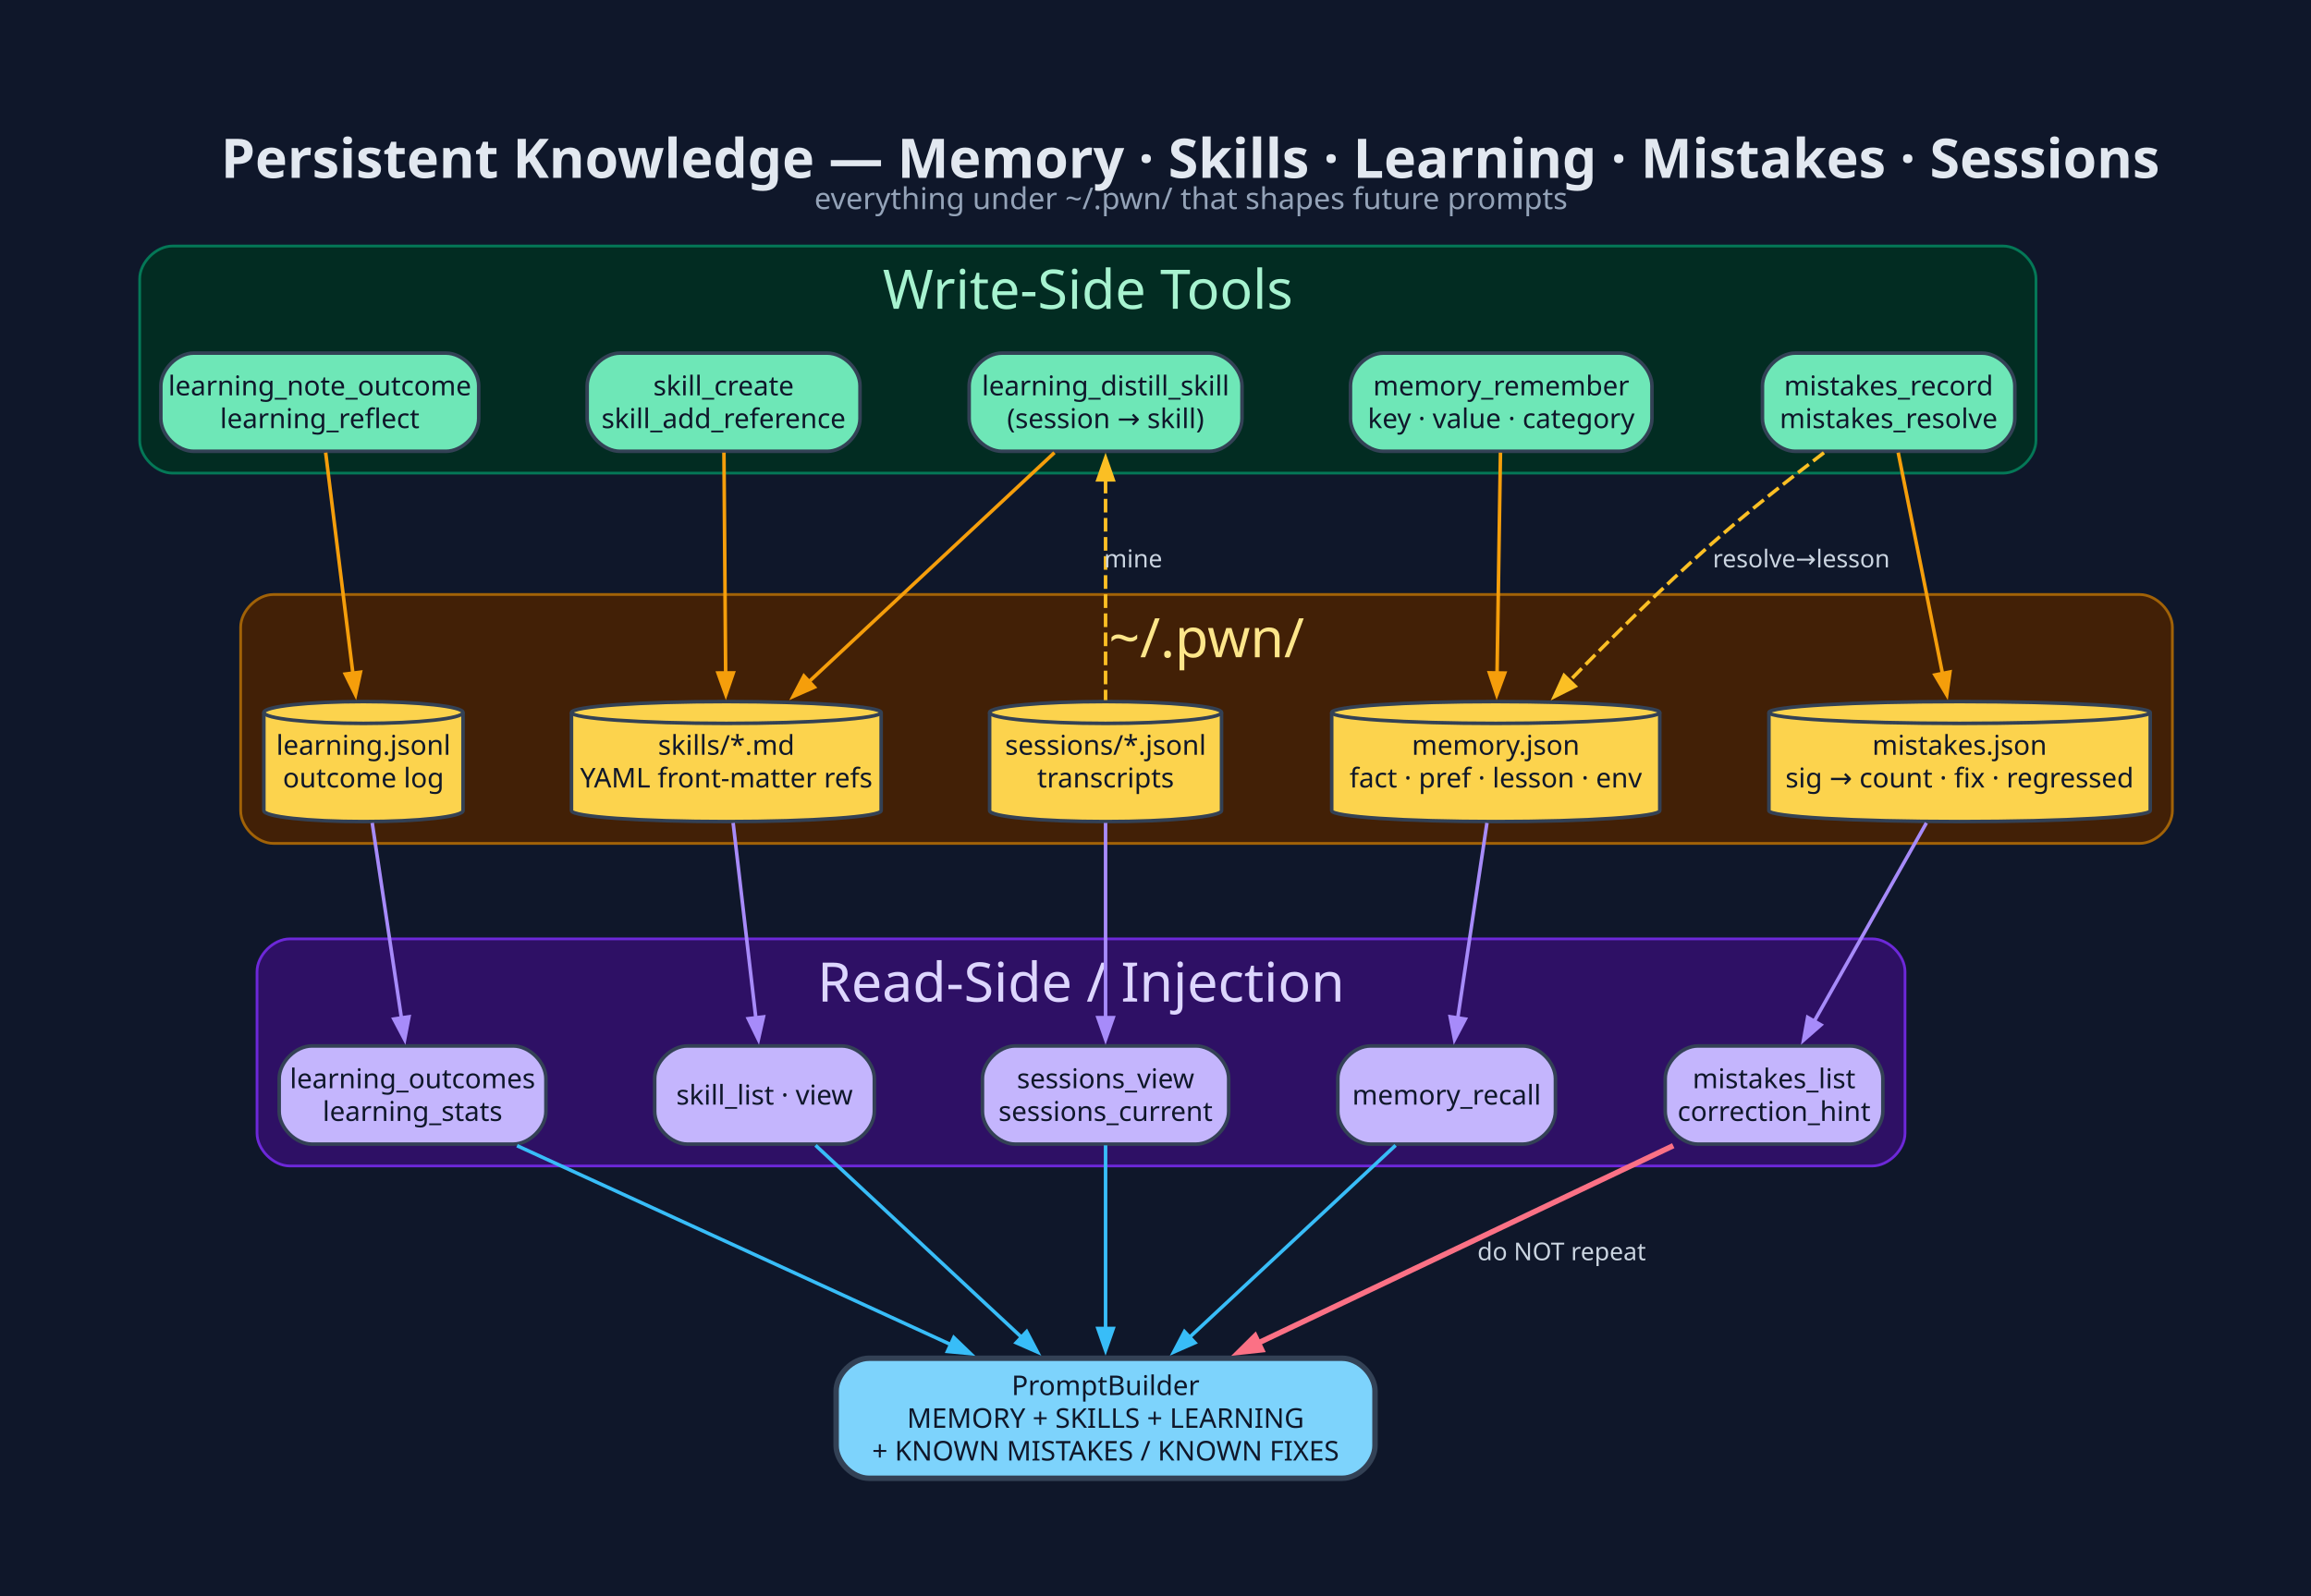
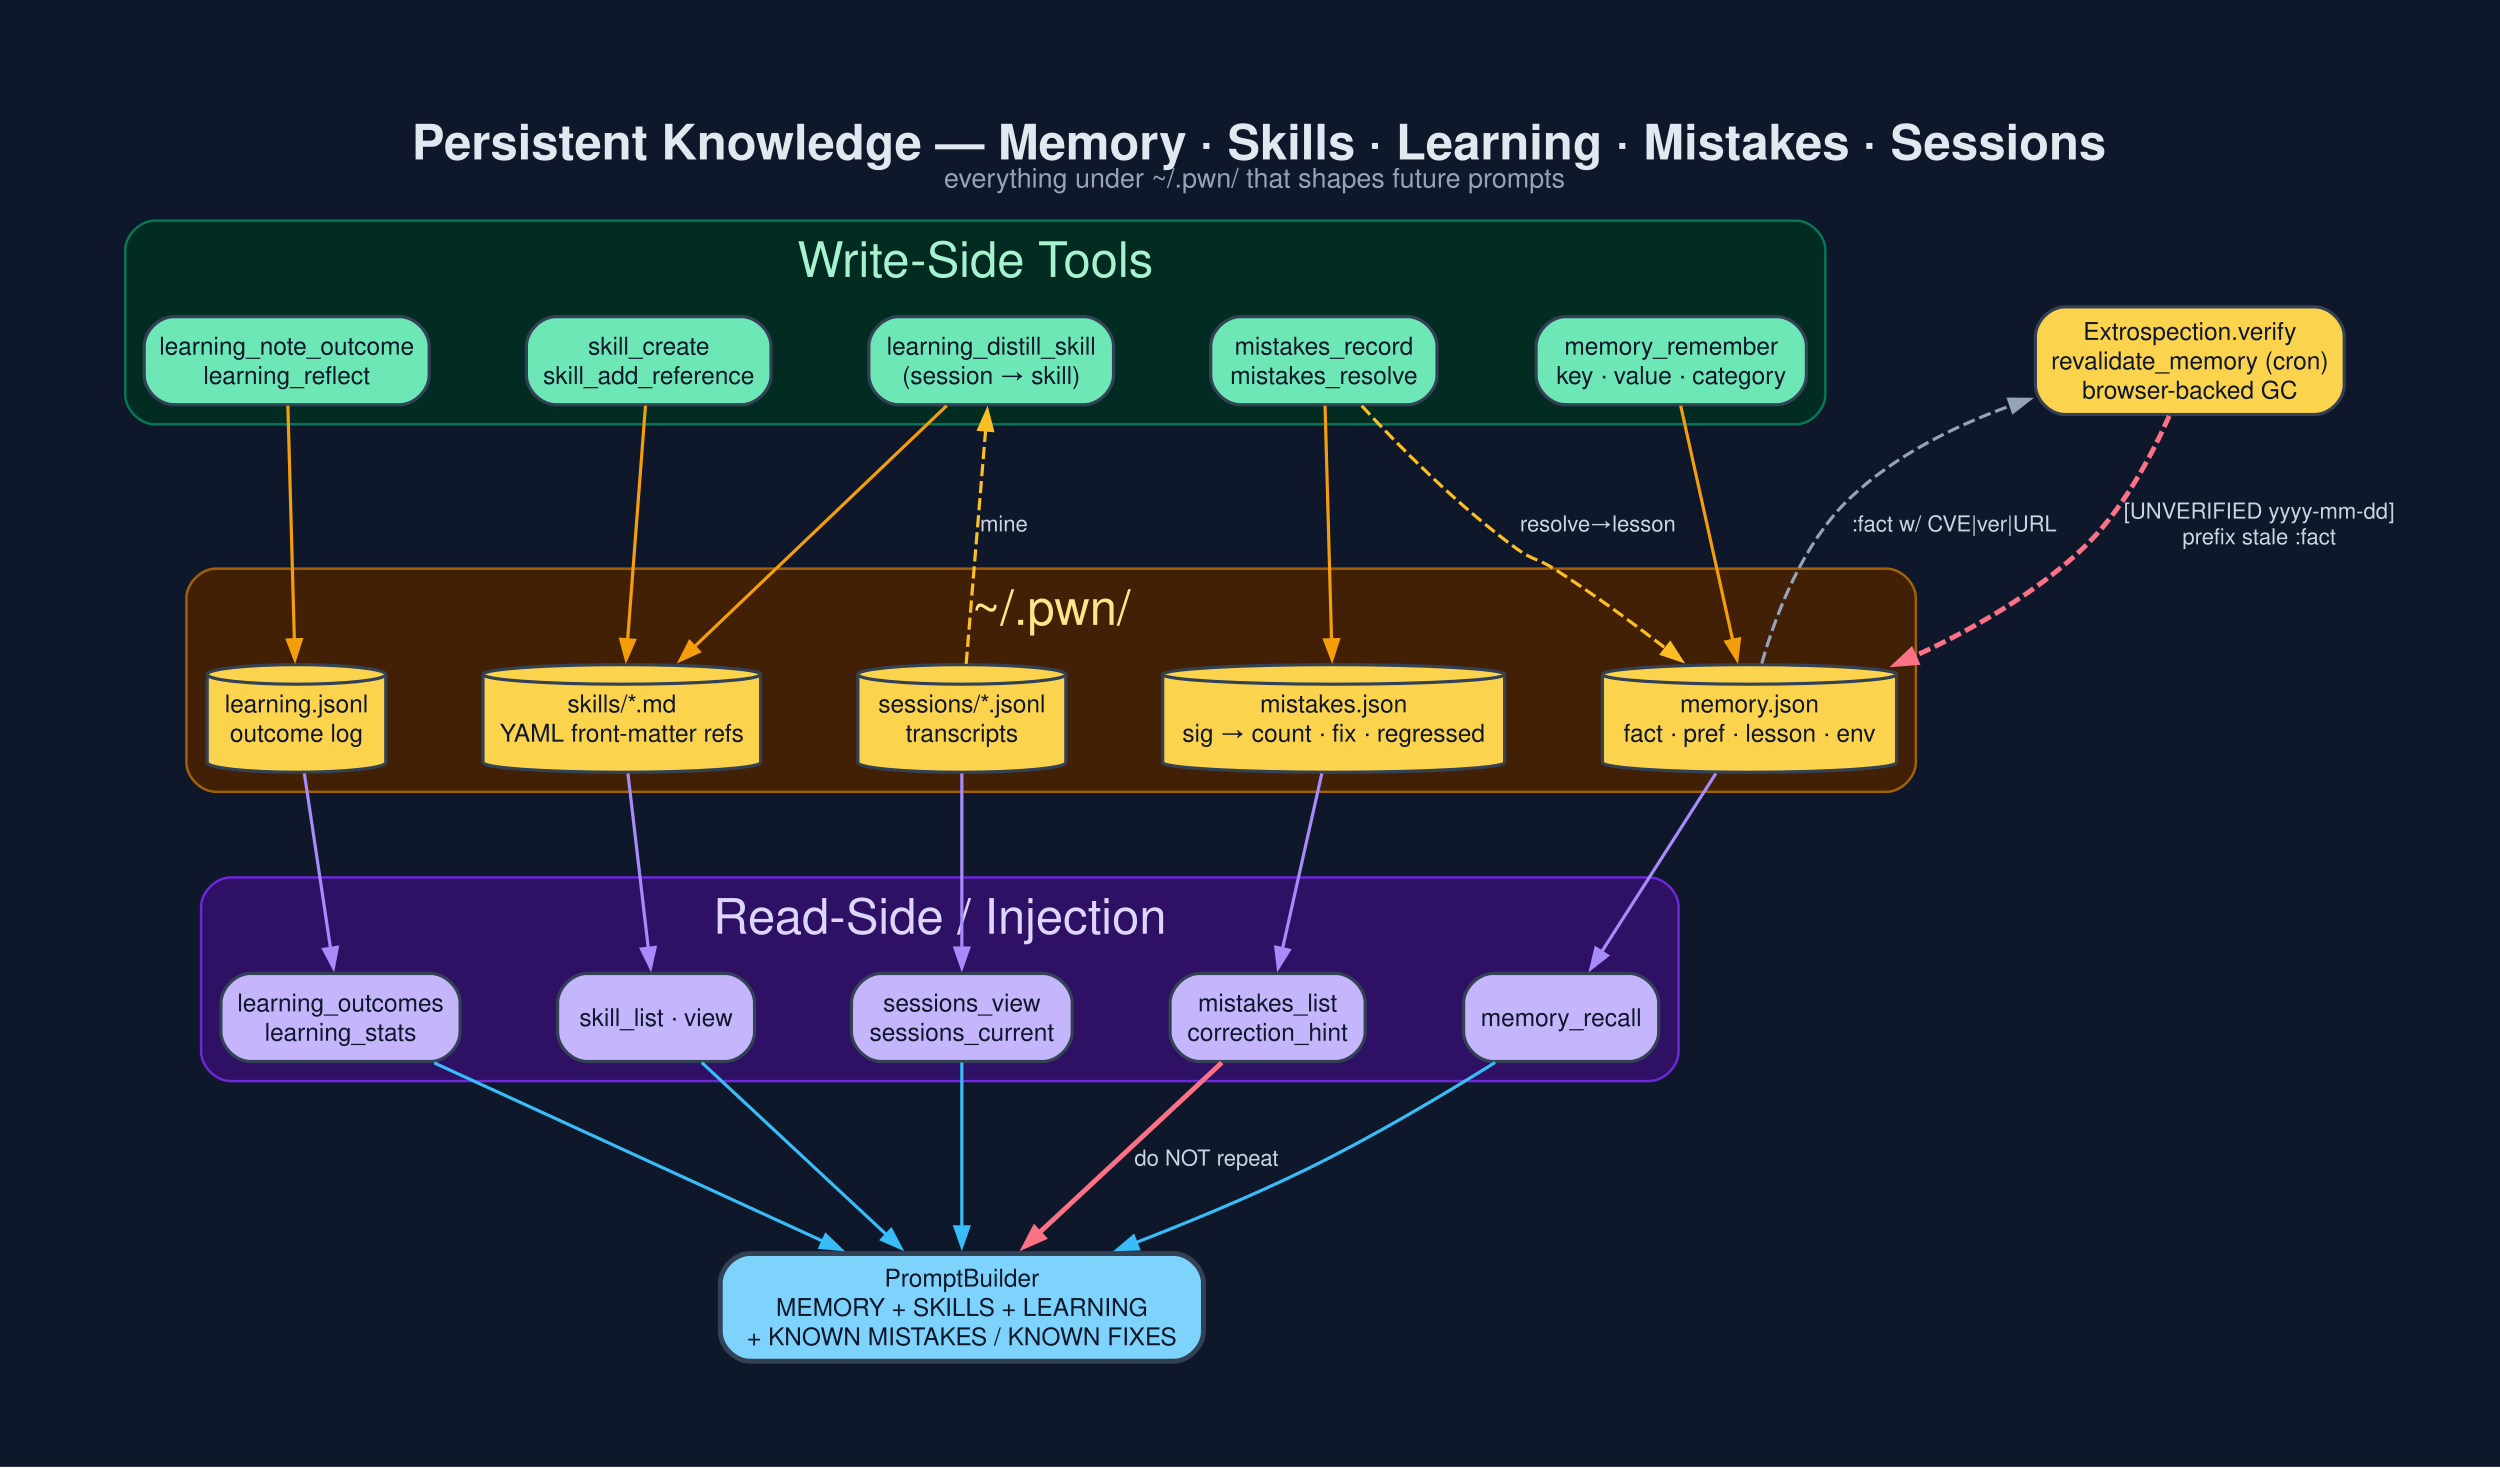
- <svg xmlns="http://www.w3.org/2000/svg" width="847pt" height="585pt" viewBox="0.00 0.00 847.00 585.00">
-   <g id="graph0" class="graph" transform="scale(1 1) rotate(0) translate(43.2 541.95)">
-     <polygon fill="#0f172a" stroke="none" points="-43.2,43.2 -43.2,-541.95 804.2,-541.95 804.2,43.2 -43.2,43.2" />
-     <text xml:space="preserve" text-anchor="start" x="37.75" y="-476.75" font-family="sans-Serif" font-weight="bold" font-size="20.00" fill="#e2e8f0">Persistent Knowledge — Memory · Skills · Learning · Mistakes · Sessions</text>
-     <text xml:space="preserve" text-anchor="start" x="255.25" y="-465.3" font-family="sans-Serif" font-size="11.00" fill="#94a3b8">everything under ~/.pwn/ that shapes future prompts</text>
+ <svg xmlns="http://www.w3.org/2000/svg" width="1022pt" height="600pt" viewBox="0.00 0.00 1022.00 600.00">
+   <g id="graph0" class="graph" transform="scale(1 1) rotate(0) translate(43.2 556.45)">
+     <polygon fill="#0f172a" stroke="none" points="-43.2,43.2 -43.2,-556.45 979.06,-556.45 979.06,43.2 -43.2,43.2" />
+     <text xml:space="preserve" text-anchor="start" x="125.18" y="-491.25" font-family="Helvetica,sans-Serif" font-weight="bold" font-size="20.00" fill="#e2e8f0">Persistent Knowledge — Memory · Skills · Learning · Mistakes · Sessions</text>
+     <text xml:space="preserve" text-anchor="start" x="342.68" y="-479.8" font-family="Helvetica,sans-Serif" font-size="11.00" fill="#94a3b8">everything under ~/.pwn/ that shapes future prompts</text>
    <g id="clust1" class="cluster">
-       <path fill="#022c22" stroke="#047857" d="M20,-368.5C20,-368.5 691,-368.5 691,-368.5 697,-368.5 703,-374.5 703,-380.5 703,-380.5 703,-439.75 703,-439.75 703,-445.75 697,-451.75 691,-451.75 691,-451.75 20,-451.75 20,-451.75 14,-451.75 8,-445.75 8,-439.75 8,-439.75 8,-380.5 8,-380.5 8,-374.5 14,-368.5 20,-368.5" />
-       <text xml:space="preserve" text-anchor="middle" x="355.5" y="-428.75" font-family="sans-Serif" font-size="20.00" fill="#a7f3d0">Write-Side Tools</text>
+       <path fill="#022c22" stroke="#047857" d="M20,-383C20,-383 691,-383 691,-383 697,-383 703,-389 703,-395 703,-395 703,-454.25 703,-454.25 703,-460.25 697,-466.25 691,-466.25 691,-466.25 20,-466.25 20,-466.25 14,-466.25 8,-460.25 8,-454.25 8,-454.25 8,-395 8,-395 8,-389 14,-383 20,-383" />
+       <text xml:space="preserve" text-anchor="middle" x="355.5" y="-443.25" font-family="Helvetica,sans-Serif" font-size="20.00" fill="#a7f3d0">Write-Side Tools</text>
    </g>
    <g id="clust3" class="cluster">
-       <path fill="#422006" stroke="#a16207" d="M57,-232.75C57,-232.75 741,-232.75 741,-232.75 747,-232.75 753,-238.75 753,-244.75 753,-244.75 753,-312 753,-312 753,-318 747,-324 741,-324 741,-324 57,-324 57,-324 51,-324 45,-318 45,-312 45,-312 45,-244.75 45,-244.75 45,-238.75 51,-232.75 57,-232.75" />
-       <text xml:space="preserve" text-anchor="middle" x="399" y="-301" font-family="sans-Serif" font-size="20.00" fill="#fde68a">~/.pwn/</text>
+       <path fill="#422006" stroke="#a16207" d="M45,-232.75C45,-232.75 728,-232.75 728,-232.75 734,-232.75 740,-238.75 740,-244.75 740,-244.75 740,-312 740,-312 740,-318 734,-324 728,-324 728,-324 45,-324 45,-324 39,-324 33,-318 33,-312 33,-312 33,-244.75 33,-244.75 33,-238.75 39,-232.75 45,-232.75" />
+       <text xml:space="preserve" text-anchor="middle" x="386.5" y="-301" font-family="Helvetica,sans-Serif" font-size="20.00" fill="#fde68a">~/.pwn/</text>
    </g>
    <g id="clust5" class="cluster">
-       <path fill="#2e1065" stroke="#6d28d9" d="M63,-114.5C63,-114.5 643,-114.5 643,-114.5 649,-114.5 655,-120.5 655,-126.5 655,-126.5 655,-185.75 655,-185.75 655,-191.75 649,-197.75 643,-197.75 643,-197.75 63,-197.75 63,-197.75 57,-197.75 51,-191.75 51,-185.75 51,-185.75 51,-126.5 51,-126.5 51,-120.5 57,-114.5 63,-114.5" />
-       <text xml:space="preserve" text-anchor="middle" x="353" y="-174.75" font-family="sans-Serif" font-size="20.00" fill="#ddd6fe">Read-Side / Injection</text>
+       <path fill="#2e1065" stroke="#6d28d9" d="M51,-114.5C51,-114.5 631,-114.5 631,-114.5 637,-114.5 643,-120.5 643,-126.5 643,-126.5 643,-185.75 643,-185.75 643,-191.75 637,-197.75 631,-197.75 631,-197.75 51,-197.75 51,-197.75 45,-197.75 39,-191.75 39,-185.75 39,-185.75 39,-126.5 39,-126.5 39,-120.5 45,-114.5 51,-114.5" />
+       <text xml:space="preserve" text-anchor="middle" x="341" y="-174.75" font-family="Helvetica,sans-Serif" font-size="20.00" fill="#ddd6fe">Read-Side / Injection</text>
    </g>
    <g id="node1" class="node">
-       <path fill="#6ee7b7" stroke="#334155" stroke-width="1.3" d="M550.25,-412.5C550.25,-412.5 463.75,-412.5 463.75,-412.5 457.75,-412.5 451.75,-406.5 451.75,-400.5 451.75,-400.5 451.75,-388.5 451.75,-388.5 451.75,-382.5 457.75,-376.5 463.75,-376.5 463.75,-376.5 550.25,-376.5 550.25,-376.5 556.25,-376.5 562.25,-382.5 562.25,-388.5 562.25,-388.5 562.25,-400.5 562.25,-400.5 562.25,-406.5 556.25,-412.5 550.25,-412.5" />
-       <text xml:space="preserve" text-anchor="middle" x="507" y="-397" font-family="sans-Serif" font-size="10.00" fill="#0f172a">memory_remember</text>
-       <text xml:space="preserve" text-anchor="middle" x="507" y="-385" font-family="sans-Serif" font-size="10.00" fill="#0f172a">key · value · category</text>
+       <path fill="#6ee7b7" stroke="#334155" stroke-width="1.3" d="M683.25,-427C683.25,-427 596.75,-427 596.75,-427 590.75,-427 584.75,-421 584.75,-415 584.75,-415 584.75,-403 584.75,-403 584.75,-397 590.75,-391 596.75,-391 596.75,-391 683.25,-391 683.25,-391 689.25,-391 695.25,-397 695.25,-403 695.25,-403 695.25,-415 695.25,-415 695.25,-421 689.25,-427 683.25,-427" />
+       <text xml:space="preserve" text-anchor="middle" x="640" y="-411.5" font-family="Helvetica,sans-Serif" font-size="10.00" fill="#0f172a">memory_remember</text>
+       <text xml:space="preserve" text-anchor="middle" x="640" y="-399.5" font-family="Helvetica,sans-Serif" font-size="10.00" fill="#0f172a">key · value · category</text>
    </g>
    <g id="node6" class="node">
-       <path fill="#fcd34d" stroke="#334155" stroke-width="1.3" d="M565.12,-280.75C565.12,-282.96 538.18,-284.75 505,-284.75 471.82,-284.75 444.88,-282.96 444.88,-280.75 444.88,-280.75 444.88,-244.75 444.88,-244.75 444.88,-242.54 471.82,-240.75 505,-240.75 538.18,-240.75 565.12,-242.54 565.12,-244.75 565.12,-244.75 565.12,-280.75 565.12,-280.75" />
-       <path fill="none" stroke="#334155" stroke-width="1.3" d="M565.12,-280.75C565.12,-278.54 538.18,-276.75 505,-276.75 471.82,-276.75 444.88,-278.54 444.88,-280.75" />
-       <text xml:space="preserve" text-anchor="middle" x="505" y="-265.25" font-family="sans-Serif" font-size="10.00" fill="#0f172a">memory.json</text>
-       <text xml:space="preserve" text-anchor="middle" x="505" y="-253.25" font-family="sans-Serif" font-size="10.00" fill="#0f172a">fact · pref · lesson · env</text>
+       <path fill="#fcd34d" stroke="#334155" stroke-width="1.3" d="M732.12,-280.75C732.12,-282.96 705.18,-284.75 672,-284.75 638.82,-284.75 611.88,-282.96 611.88,-280.75 611.88,-280.75 611.88,-244.75 611.88,-244.75 611.88,-242.54 638.82,-240.75 672,-240.75 705.18,-240.75 732.12,-242.54 732.12,-244.75 732.12,-244.75 732.12,-280.75 732.12,-280.75" />
+       <path fill="none" stroke="#334155" stroke-width="1.3" d="M732.12,-280.75C732.12,-278.54 705.18,-276.75 672,-276.75 638.82,-276.75 611.88,-278.54 611.88,-280.75" />
+       <text xml:space="preserve" text-anchor="middle" x="672" y="-265.25" font-family="Helvetica,sans-Serif" font-size="10.00" fill="#0f172a">memory.json</text>
+       <text xml:space="preserve" text-anchor="middle" x="672" y="-253.25" font-family="Helvetica,sans-Serif" font-size="10.00" fill="#0f172a">fact · pref · lesson · env</text>
    </g>
    <g id="edge1" class="edge">
-       <path fill="none" stroke="#f59e0b" stroke-width="1.3" d="M506.73,-376C506.41,-355.33 505.88,-320.55 505.48,-295.17" />
-       <polygon fill="#f59e0b" stroke="#f59e0b" stroke-width="1.3" points="508.29,-295.2 505.36,-287.25 502.69,-295.29 508.29,-295.2" />
+       <path fill="none" stroke="#f59e0b" stroke-width="1.3" d="M643.86,-390.6C649.15,-366.77 658.72,-323.6 665.22,-294.31" />
+       <polygon fill="#f59e0b" stroke="#f59e0b" stroke-width="1.3" points="667.87,-295.29 666.87,-286.88 662.4,-294.08 667.87,-295.29" />
    </g>
    <g id="node2" class="node">
-       <path fill="#6ee7b7" stroke="#334155" stroke-width="1.3" d="M260,-412.5C260,-412.5 184,-412.5 184,-412.5 178,-412.5 172,-406.5 172,-400.5 172,-400.5 172,-388.5 172,-388.5 172,-382.5 178,-376.5 184,-376.5 184,-376.5 260,-376.5 260,-376.5 266,-376.5 272,-382.5 272,-388.5 272,-388.5 272,-400.5 272,-400.5 272,-406.5 266,-412.5 260,-412.5" />
-       <text xml:space="preserve" text-anchor="middle" x="222" y="-397" font-family="sans-Serif" font-size="10.00" fill="#0f172a">skill_create</text>
-       <text xml:space="preserve" text-anchor="middle" x="222" y="-385" font-family="sans-Serif" font-size="10.00" fill="#0f172a">skill_add_reference</text>
+       <path fill="#6ee7b7" stroke="#334155" stroke-width="1.3" d="M260,-427C260,-427 184,-427 184,-427 178,-427 172,-421 172,-415 172,-415 172,-403 172,-403 172,-397 178,-391 184,-391 184,-391 260,-391 260,-391 266,-391 272,-397 272,-403 272,-403 272,-415 272,-415 272,-421 266,-427 260,-427" />
+       <text xml:space="preserve" text-anchor="middle" x="222" y="-411.5" font-family="Helvetica,sans-Serif" font-size="10.00" fill="#0f172a">skill_create</text>
+       <text xml:space="preserve" text-anchor="middle" x="222" y="-399.5" font-family="Helvetica,sans-Serif" font-size="10.00" fill="#0f172a">skill_add_reference</text>
    </g>
    <g id="node7" class="node">
-       <path fill="#fcd34d" stroke="#334155" stroke-width="1.3" d="M279.75,-280.75C279.75,-282.96 254.31,-284.75 223,-284.75 191.69,-284.75 166.25,-282.96 166.25,-280.75 166.25,-280.75 166.25,-244.75 166.25,-244.75 166.25,-242.54 191.69,-240.75 223,-240.75 254.31,-240.75 279.75,-242.54 279.75,-244.75 279.75,-244.75 279.75,-280.75 279.75,-280.75" />
-       <path fill="none" stroke="#334155" stroke-width="1.3" d="M279.75,-280.75C279.75,-278.54 254.31,-276.75 223,-276.75 191.69,-276.75 166.25,-278.54 166.25,-280.75" />
-       <text xml:space="preserve" text-anchor="middle" x="223" y="-265.25" font-family="sans-Serif" font-size="10.00" fill="#0f172a">skills/*.md</text>
-       <text xml:space="preserve" text-anchor="middle" x="223" y="-253.25" font-family="sans-Serif" font-size="10.00" fill="#0f172a">YAML front-matter refs</text>
+       <path fill="#fcd34d" stroke="#334155" stroke-width="1.3" d="M267.75,-280.75C267.75,-282.96 242.31,-284.75 211,-284.75 179.69,-284.75 154.25,-282.96 154.25,-280.75 154.25,-280.75 154.25,-244.75 154.25,-244.75 154.25,-242.54 179.69,-240.75 211,-240.75 242.31,-240.75 267.75,-242.54 267.75,-244.75 267.75,-244.75 267.75,-280.75 267.75,-280.75" />
+       <path fill="none" stroke="#334155" stroke-width="1.3" d="M267.75,-280.75C267.75,-278.54 242.31,-276.75 211,-276.75 179.69,-276.75 154.25,-278.54 154.25,-280.75" />
+       <text xml:space="preserve" text-anchor="middle" x="211" y="-265.25" font-family="Helvetica,sans-Serif" font-size="10.00" fill="#0f172a">skills/*.md</text>
+       <text xml:space="preserve" text-anchor="middle" x="211" y="-253.25" font-family="Helvetica,sans-Serif" font-size="10.00" fill="#0f172a">YAML front-matter refs</text>
    </g>
    <g id="edge2" class="edge">
-       <path fill="none" stroke="#f59e0b" stroke-width="1.3" d="M222.13,-376C222.29,-355.33 222.56,-320.55 222.76,-295.17" />
-       <polygon fill="#f59e0b" stroke="#f59e0b" stroke-width="1.3" points="225.56,-295.27 222.82,-287.25 219.96,-295.23 225.56,-295.27" />
+       <path fill="none" stroke="#f59e0b" stroke-width="1.3" d="M220.67,-390.6C218.86,-366.87 215.59,-323.97 213.36,-294.69" />
+       <polygon fill="#f59e0b" stroke="#f59e0b" stroke-width="1.3" points="216.17,-294.68 212.77,-286.92 210.58,-295.11 216.17,-294.68" />
    </g>
    <g id="node3" class="node">
-       <path fill="#6ee7b7" stroke="#334155" stroke-width="1.3" d="M120.25,-412.5C120.25,-412.5 27.75,-412.5 27.75,-412.5 21.75,-412.5 15.75,-406.5 15.75,-400.5 15.75,-400.5 15.75,-388.5 15.75,-388.5 15.75,-382.5 21.75,-376.5 27.75,-376.5 27.75,-376.5 120.25,-376.5 120.25,-376.5 126.25,-376.5 132.25,-382.5 132.25,-388.5 132.25,-388.5 132.25,-400.5 132.25,-400.5 132.25,-406.5 126.25,-412.5 120.25,-412.5" />
-       <text xml:space="preserve" text-anchor="middle" x="74" y="-397" font-family="sans-Serif" font-size="10.00" fill="#0f172a">learning_note_outcome</text>
-       <text xml:space="preserve" text-anchor="middle" x="74" y="-385" font-family="sans-Serif" font-size="10.00" fill="#0f172a">learning_reflect</text>
+       <path fill="#6ee7b7" stroke="#334155" stroke-width="1.3" d="M120.25,-427C120.25,-427 27.75,-427 27.75,-427 21.75,-427 15.75,-421 15.75,-415 15.75,-415 15.75,-403 15.75,-403 15.75,-397 21.75,-391 27.75,-391 27.75,-391 120.25,-391 120.25,-391 126.25,-391 132.25,-397 132.25,-403 132.25,-403 132.25,-415 132.25,-415 132.25,-421 126.25,-427 120.25,-427" />
+       <text xml:space="preserve" text-anchor="middle" x="74" y="-411.5" font-family="Helvetica,sans-Serif" font-size="10.00" fill="#0f172a">learning_note_outcome</text>
+       <text xml:space="preserve" text-anchor="middle" x="74" y="-399.5" font-family="Helvetica,sans-Serif" font-size="10.00" fill="#0f172a">learning_reflect</text>
    </g>
    <g id="node8" class="node">
-       <path fill="#fcd34d" stroke="#334155" stroke-width="1.3" d="M126.5,-280.75C126.5,-282.96 110.14,-284.75 90,-284.75 69.86,-284.75 53.5,-282.96 53.5,-280.75 53.5,-280.75 53.5,-244.75 53.5,-244.75 53.5,-242.54 69.86,-240.75 90,-240.75 110.14,-240.75 126.5,-242.54 126.5,-244.75 126.5,-244.75 126.5,-280.75 126.5,-280.75" />
-       <path fill="none" stroke="#334155" stroke-width="1.3" d="M126.5,-280.75C126.5,-278.54 110.14,-276.75 90,-276.75 69.86,-276.75 53.5,-278.54 53.5,-280.75" />
-       <text xml:space="preserve" text-anchor="middle" x="90" y="-265.25" font-family="sans-Serif" font-size="10.00" fill="#0f172a">learning.jsonl</text>
-       <text xml:space="preserve" text-anchor="middle" x="90" y="-253.25" font-family="sans-Serif" font-size="10.00" fill="#0f172a">outcome log</text>
+       <path fill="#fcd34d" stroke="#334155" stroke-width="1.3" d="M114.5,-280.75C114.5,-282.96 98.14,-284.75 78,-284.75 57.86,-284.75 41.5,-282.96 41.5,-280.75 41.5,-280.75 41.5,-244.75 41.5,-244.75 41.5,-242.54 57.86,-240.75 78,-240.75 98.14,-240.75 114.5,-242.54 114.5,-244.75 114.5,-244.75 114.5,-280.75 114.5,-280.75" />
+       <path fill="none" stroke="#334155" stroke-width="1.3" d="M114.5,-280.75C114.5,-278.54 98.14,-276.75 78,-276.75 57.86,-276.75 41.5,-278.54 41.5,-280.75" />
+       <text xml:space="preserve" text-anchor="middle" x="78" y="-265.25" font-family="Helvetica,sans-Serif" font-size="10.00" fill="#0f172a">learning.jsonl</text>
+       <text xml:space="preserve" text-anchor="middle" x="78" y="-253.25" font-family="Helvetica,sans-Serif" font-size="10.00" fill="#0f172a">outcome log</text>
    </g>
    <g id="edge3" class="edge">
-       <path fill="none" stroke="#f59e0b" stroke-width="1.3" d="M76.16,-376C78.71,-355.33 83,-320.55 86.13,-295.17" />
-       <polygon fill="#f59e0b" stroke="#f59e0b" stroke-width="1.3" points="88.9,-295.52 87.1,-287.23 83.35,-294.83 88.9,-295.52" />
+       <path fill="none" stroke="#f59e0b" stroke-width="1.3" d="M74.48,-390.6C75.14,-366.87 76.33,-323.97 77.14,-294.69" />
+       <polygon fill="#f59e0b" stroke="#f59e0b" stroke-width="1.3" points="79.93,-295 77.36,-286.92 74.34,-294.84 79.93,-295" />
    </g>
    <g id="node4" class="node">
-       <path fill="#6ee7b7" stroke="#334155" stroke-width="1.3" d="M400,-412.5C400,-412.5 324,-412.5 324,-412.5 318,-412.5 312,-406.5 312,-400.5 312,-400.5 312,-388.5 312,-388.5 312,-382.5 318,-376.5 324,-376.5 324,-376.5 400,-376.5 400,-376.5 406,-376.5 412,-382.5 412,-388.5 412,-388.5 412,-400.5 412,-400.5 412,-406.5 406,-412.5 400,-412.5" />
-       <text xml:space="preserve" text-anchor="middle" x="362" y="-397" font-family="sans-Serif" font-size="10.00" fill="#0f172a">learning_distill_skill</text>
-       <text xml:space="preserve" text-anchor="middle" x="362" y="-385" font-family="sans-Serif" font-size="10.00" fill="#0f172a">(session → skill)</text>
+       <path fill="#6ee7b7" stroke="#334155" stroke-width="1.3" d="M400,-427C400,-427 324,-427 324,-427 318,-427 312,-421 312,-415 312,-415 312,-403 312,-403 312,-397 318,-391 324,-391 324,-391 400,-391 400,-391 406,-391 412,-397 412,-403 412,-403 412,-415 412,-415 412,-421 406,-427 400,-427" />
+       <text xml:space="preserve" text-anchor="middle" x="362" y="-411.5" font-family="Helvetica,sans-Serif" font-size="10.00" fill="#0f172a">learning_distill_skill</text>
+       <text xml:space="preserve" text-anchor="middle" x="362" y="-399.5" font-family="Helvetica,sans-Serif" font-size="10.00" fill="#0f172a">(session → skill)</text>
    </g>
    <g id="edge4" class="edge">
-       <path fill="none" stroke="#f59e0b" stroke-width="1.3" d="M343.25,-376C320.13,-354.41 280.51,-317.43 253.1,-291.85" />
-       <polygon fill="#f59e0b" stroke="#f59e0b" stroke-width="1.3" points="255.26,-290.03 247.5,-286.62 251.44,-294.13 255.26,-290.03" />
+       <path fill="none" stroke="#f59e0b" stroke-width="1.3" d="M343.79,-390.6C318.15,-366.11 271.14,-321.2 240.49,-291.92" />
+       <polygon fill="#f59e0b" stroke="#f59e0b" stroke-width="1.3" points="242.59,-290.06 234.88,-286.56 238.73,-294.11 242.59,-290.06" />
    </g>
    <g id="node9" class="node">
-       <path fill="#fcd34d" stroke="#334155" stroke-width="1.3" d="M404.5,-280.75C404.5,-282.96 385.45,-284.75 362,-284.75 338.55,-284.75 319.5,-282.96 319.5,-280.75 319.5,-280.75 319.5,-244.75 319.5,-244.75 319.5,-242.54 338.55,-240.75 362,-240.75 385.45,-240.75 404.5,-242.54 404.5,-244.75 404.5,-244.75 404.5,-280.75 404.5,-280.75" />
-       <path fill="none" stroke="#334155" stroke-width="1.3" d="M404.5,-280.75C404.5,-278.54 385.45,-276.75 362,-276.75 338.55,-276.75 319.5,-278.54 319.5,-280.75" />
-       <text xml:space="preserve" text-anchor="middle" x="362" y="-265.25" font-family="sans-Serif" font-size="10.00" fill="#0f172a">sessions/*.jsonl</text>
-       <text xml:space="preserve" text-anchor="middle" x="362" y="-253.25" font-family="sans-Serif" font-size="10.00" fill="#0f172a">transcripts</text>
+       <path fill="#fcd34d" stroke="#334155" stroke-width="1.3" d="M392.5,-280.75C392.5,-282.96 373.45,-284.75 350,-284.75 326.55,-284.75 307.5,-282.96 307.5,-280.75 307.5,-280.75 307.5,-244.75 307.5,-244.75 307.5,-242.54 326.55,-240.75 350,-240.75 373.45,-240.75 392.5,-242.54 392.5,-244.75 392.5,-244.75 392.5,-280.75 392.5,-280.75" />
+       <path fill="none" stroke="#334155" stroke-width="1.3" d="M392.5,-280.75C392.5,-278.54 373.45,-276.75 350,-276.75 326.55,-276.75 307.5,-278.54 307.5,-280.75" />
+       <text xml:space="preserve" text-anchor="middle" x="350" y="-265.25" font-family="Helvetica,sans-Serif" font-size="10.00" fill="#0f172a">sessions/*.jsonl</text>
+       <text xml:space="preserve" text-anchor="middle" x="350" y="-253.25" font-family="Helvetica,sans-Serif" font-size="10.00" fill="#0f172a">transcripts</text>
    </g>
    <g id="edge5" class="edge">
-       <path fill="none" stroke="#fbbf24" stroke-width="1.3" stroke-dasharray="5,2" d="M362,-366.07C362,-341.98 362,-307.42 362,-285.28" />
-       <polygon fill="#fbbf24" stroke="#fbbf24" stroke-width="1.3" points="359.2,-366.03 362,-374.03 364.8,-366.03 359.2,-366.03" />
-       <text xml:space="preserve" text-anchor="middle" x="372.12" y="-333.95" font-family="sans-Serif" font-size="9.00" fill="#cbd5e1">mine</text>
+       <path fill="none" stroke="#fbbf24" stroke-width="1.3" stroke-dasharray="5,2" d="M359.73,-380.73C357.42,-352.92 353.88,-310.34 351.76,-284.96" />
+       <polygon fill="#fbbf24" stroke="#fbbf24" stroke-width="1.3" points="356.94,-380.9 360.39,-388.64 362.52,-380.43 356.94,-380.9" />
+       <text xml:space="preserve" text-anchor="middle" x="367.2" y="-339.2" font-family="Helvetica,sans-Serif" font-size="9.00" fill="#cbd5e1">mine</text>
    </g>
    <g id="node5" class="node">
-       <path fill="#6ee7b7" stroke="#334155" stroke-width="1.3" d="M683.25,-412.5C683.25,-412.5 614.75,-412.5 614.75,-412.5 608.75,-412.5 602.75,-406.5 602.75,-400.5 602.75,-400.5 602.75,-388.5 602.75,-388.5 602.75,-382.5 608.75,-376.5 614.75,-376.5 614.75,-376.5 683.25,-376.5 683.25,-376.5 689.25,-376.5 695.25,-382.5 695.25,-388.5 695.25,-388.5 695.25,-400.5 695.25,-400.5 695.25,-406.5 689.25,-412.5 683.25,-412.5" />
-       <text xml:space="preserve" text-anchor="middle" x="649" y="-397" font-family="sans-Serif" font-size="10.00" fill="#0f172a">mistakes_record</text>
-       <text xml:space="preserve" text-anchor="middle" x="649" y="-385" font-family="sans-Serif" font-size="10.00" fill="#0f172a">mistakes_resolve</text>
+       <path fill="#6ee7b7" stroke="#334155" stroke-width="1.3" d="M532.25,-427C532.25,-427 463.75,-427 463.75,-427 457.75,-427 451.75,-421 451.75,-415 451.75,-415 451.75,-403 451.75,-403 451.75,-397 457.75,-391 463.75,-391 463.75,-391 532.25,-391 532.25,-391 538.25,-391 544.25,-397 544.25,-403 544.25,-403 544.25,-415 544.25,-415 544.25,-421 538.25,-427 532.25,-427" />
+       <text xml:space="preserve" text-anchor="middle" x="498" y="-411.5" font-family="Helvetica,sans-Serif" font-size="10.00" fill="#0f172a">mistakes_record</text>
+       <text xml:space="preserve" text-anchor="middle" x="498" y="-399.5" font-family="Helvetica,sans-Serif" font-size="10.00" fill="#0f172a">mistakes_resolve</text>
    </g>
    <g id="edge7" class="edge">
-       <path fill="none" stroke="#fbbf24" stroke-width="1.3" stroke-dasharray="5,2" d="M625.29,-375.98C612.73,-366.42 597.21,-354.19 584,-342.5 565.89,-326.47 546.65,-307.34 531.69,-291.95" />
-       <polygon fill="#fbbf24" stroke="#fbbf24" stroke-width="1.3" points="534.08,-290.39 526.51,-286.58 530.05,-294.28 534.08,-290.39" />
-       <text xml:space="preserve" text-anchor="middle" x="617" y="-333.95" font-family="sans-Serif" font-size="9.00" fill="#cbd5e1">resolve→lesson</text>
+       <path fill="none" stroke="#fbbf24" stroke-width="1.3" stroke-dasharray="5,2" d="M513.46,-390.57C528.59,-374.16 552.82,-349.56 577,-332 583.11,-327.56 585.63,-328.06 592,-324 607.56,-314.07 623.98,-302.02 637.86,-291.31" />
+       <polygon fill="#fbbf24" stroke="#fbbf24" stroke-width="1.3" points="639.57,-293.52 644.16,-286.39 636.13,-289.1 639.57,-293.52" />
+       <text xml:space="preserve" text-anchor="middle" x="610" y="-339.2" font-family="Helvetica,sans-Serif" font-size="9.00" fill="#cbd5e1">resolve→lesson</text>
    </g>
    <g id="node10" class="node">
-       <path fill="#fcd34d" stroke="#334155" stroke-width="1.3" d="M744.88,-280.75C744.88,-282.96 713.56,-284.75 675,-284.75 636.44,-284.75 605.12,-282.96 605.12,-280.75 605.12,-280.75 605.12,-244.75 605.12,-244.75 605.12,-242.54 636.44,-240.75 675,-240.75 713.56,-240.75 744.88,-242.54 744.88,-244.75 744.88,-244.75 744.88,-280.75 744.88,-280.75" />
-       <path fill="none" stroke="#334155" stroke-width="1.3" d="M744.88,-280.75C744.88,-278.54 713.56,-276.75 675,-276.75 636.44,-276.75 605.12,-278.54 605.12,-280.75" />
-       <text xml:space="preserve" text-anchor="middle" x="675" y="-265.25" font-family="sans-Serif" font-size="10.00" fill="#0f172a">mistakes.json</text>
-       <text xml:space="preserve" text-anchor="middle" x="675" y="-253.25" font-family="sans-Serif" font-size="10.00" fill="#0f172a">sig → count · fix · regressed</text>
+       <path fill="#fcd34d" stroke="#334155" stroke-width="1.3" d="M571.88,-280.75C571.88,-282.96 540.56,-284.75 502,-284.75 463.44,-284.75 432.12,-282.96 432.12,-280.75 432.12,-280.75 432.12,-244.75 432.12,-244.75 432.12,-242.54 463.44,-240.75 502,-240.75 540.56,-240.75 571.88,-242.54 571.88,-244.75 571.88,-244.75 571.88,-280.75 571.88,-280.75" />
+       <path fill="none" stroke="#334155" stroke-width="1.3" d="M571.88,-280.75C571.88,-278.54 540.56,-276.75 502,-276.75 463.44,-276.75 432.12,-278.54 432.12,-280.75" />
+       <text xml:space="preserve" text-anchor="middle" x="502" y="-265.25" font-family="Helvetica,sans-Serif" font-size="10.00" fill="#0f172a">mistakes.json</text>
+       <text xml:space="preserve" text-anchor="middle" x="502" y="-253.25" font-family="Helvetica,sans-Serif" font-size="10.00" fill="#0f172a">sig → count · fix · regressed</text>
    </g>
    <g id="edge6" class="edge">
-       <path fill="none" stroke="#f59e0b" stroke-width="1.3" d="M652.51,-376C656.67,-355.24 663.68,-320.24 668.77,-294.84" />
-       <polygon fill="#f59e0b" stroke="#f59e0b" stroke-width="1.3" points="671.47,-295.6 670.3,-287.21 665.98,-294.5 671.47,-295.6" />
+       <path fill="none" stroke="#f59e0b" stroke-width="1.3" d="M498.48,-390.6C499.14,-366.87 500.33,-323.97 501.14,-294.69" />
+       <polygon fill="#f59e0b" stroke="#f59e0b" stroke-width="1.3" points="503.93,-295 501.36,-286.92 498.34,-294.84 503.93,-295" />
    </g>
    <g id="node11" class="node">
-       <path fill="#c4b5fd" stroke="#334155" stroke-width="1.3" d="M514.88,-158.5C514.88,-158.5 459.12,-158.5 459.12,-158.5 453.12,-158.5 447.12,-152.5 447.12,-146.5 447.12,-146.5 447.12,-134.5 447.12,-134.5 447.12,-128.5 453.12,-122.5 459.12,-122.5 459.12,-122.5 514.88,-122.5 514.88,-122.5 520.88,-122.5 526.88,-128.5 526.88,-134.5 526.88,-134.5 526.88,-146.5 526.88,-146.5 526.88,-152.5 520.88,-158.5 514.88,-158.5" />
-       <text xml:space="preserve" text-anchor="middle" x="487" y="-137" font-family="sans-Serif" font-size="10.00" fill="#0f172a">memory_recall</text>
+       <path fill="#c4b5fd" stroke="#334155" stroke-width="1.3" d="M622.88,-158.5C622.88,-158.5 567.12,-158.5 567.12,-158.5 561.12,-158.5 555.12,-152.5 555.12,-146.5 555.12,-146.5 555.12,-134.5 555.12,-134.5 555.12,-128.5 561.12,-122.5 567.12,-122.5 567.12,-122.5 622.88,-122.5 622.88,-122.5 628.88,-122.5 634.88,-128.5 634.88,-134.5 634.88,-134.5 634.88,-146.5 634.88,-146.5 634.88,-152.5 628.88,-158.5 622.88,-158.5" />
+       <text xml:space="preserve" text-anchor="middle" x="595" y="-137" font-family="Helvetica,sans-Serif" font-size="10.00" fill="#0f172a">memory_recall</text>
    </g>
    <g id="edge8" class="edge">
-       <path fill="none" stroke="#a78bfa" stroke-width="1.3" d="M501.78,-240.25C498.78,-220.19 494.29,-190.18 491.04,-168.51" />
-       <polygon fill="#a78bfa" stroke="#a78bfa" stroke-width="1.3" points="493.85,-168.36 489.9,-160.86 488.31,-169.19 493.85,-168.36" />
+       <path fill="none" stroke="#a78bfa" stroke-width="1.3" d="M658.23,-240.25C645.1,-219.74 625.3,-188.82 611.36,-167.05" />
+       <polygon fill="#a78bfa" stroke="#a78bfa" stroke-width="1.3" points="613.88,-165.8 607.21,-160.57 609.17,-168.82 613.88,-165.8" />
+     </g>
+     <g id="node17" class="node">
+       <path fill="#fcd34d" stroke="#334155" stroke-width="1.3" d="M903.12,-431C903.12,-431 800.88,-431 800.88,-431 794.88,-431 788.88,-425 788.88,-419 788.88,-419 788.88,-399 788.88,-399 788.88,-393 794.88,-387 800.88,-387 800.88,-387 903.12,-387 903.12,-387 909.12,-387 915.12,-393 915.12,-399 915.12,-399 915.12,-419 915.12,-419 915.12,-425 909.12,-431 903.12,-431" />
+       <text xml:space="preserve" text-anchor="middle" x="852" y="-417.5" font-family="Helvetica,sans-Serif" font-size="10.00" fill="#0f172a">Extrospection.verify</text>
+       <text xml:space="preserve" text-anchor="middle" x="852" y="-405.5" font-family="Helvetica,sans-Serif" font-size="10.00" fill="#0f172a">revalidate_memory (cron)</text>
+       <text xml:space="preserve" text-anchor="middle" x="852" y="-393.5" font-family="Helvetica,sans-Serif" font-size="10.00" fill="#0f172a">browser-backed GC</text>
+     </g>
+     <g id="edge19" class="edge">
+       <path fill="none" stroke="#94a3b8" stroke-width="1.3" stroke-dasharray="5,2" d="M677,-285.21C682.68,-305.19 693.78,-334.58 713.25,-353 731.53,-370.29 755.91,-382.38 779.12,-390.72" />
+       <polygon fill="#94a3b8" stroke="#94a3b8" stroke-width="1.3" points="777.95,-393.28 786.43,-393.21 779.76,-387.98 777.95,-393.28" />
+       <text xml:space="preserve" text-anchor="middle" x="755.62" y="-339.2" font-family="Helvetica,sans-Serif" font-size="9.00" fill="#cbd5e1">:fact w/ CVE|ver|URL</text>
    </g>
    <g id="node12" class="node">
-       <path fill="#c4b5fd" stroke="#334155" stroke-width="1.3" d="M265.25,-158.5C265.25,-158.5 208.75,-158.5 208.75,-158.5 202.75,-158.5 196.75,-152.5 196.75,-146.5 196.75,-146.5 196.75,-134.5 196.75,-134.5 196.75,-128.5 202.75,-122.5 208.75,-122.5 208.75,-122.5 265.25,-122.5 265.25,-122.5 271.25,-122.5 277.25,-128.5 277.25,-134.5 277.25,-134.5 277.25,-146.5 277.25,-146.5 277.25,-152.5 271.25,-158.5 265.25,-158.5" />
-       <text xml:space="preserve" text-anchor="middle" x="237" y="-137" font-family="sans-Serif" font-size="10.00" fill="#0f172a">skill_list · view</text>
+       <path fill="#c4b5fd" stroke="#334155" stroke-width="1.3" d="M253.25,-158.5C253.25,-158.5 196.75,-158.5 196.75,-158.5 190.75,-158.5 184.75,-152.5 184.75,-146.5 184.75,-146.5 184.75,-134.5 184.75,-134.5 184.75,-128.5 190.75,-122.5 196.75,-122.5 196.75,-122.5 253.25,-122.5 253.25,-122.5 259.25,-122.5 265.25,-128.5 265.25,-134.5 265.25,-134.5 265.25,-146.5 265.25,-146.5 265.25,-152.5 259.25,-158.5 253.25,-158.5" />
+       <text xml:space="preserve" text-anchor="middle" x="225" y="-137" font-family="Helvetica,sans-Serif" font-size="10.00" fill="#0f172a">skill_list · view</text>
    </g>
    <g id="edge9" class="edge">
-       <path fill="none" stroke="#a78bfa" stroke-width="1.3" d="M225.5,-240.25C227.83,-220.28 231.3,-190.45 233.82,-168.8" />
-       <polygon fill="#a78bfa" stroke="#a78bfa" stroke-width="1.3" points="236.6,-169.14 234.75,-160.87 231.04,-168.49 236.6,-169.14" />
+       <path fill="none" stroke="#a78bfa" stroke-width="1.3" d="M213.5,-240.25C215.83,-220.28 219.3,-190.45 221.82,-168.8" />
+       <polygon fill="#a78bfa" stroke="#a78bfa" stroke-width="1.3" points="224.6,-169.14 222.75,-160.87 219.04,-168.49 224.6,-169.14" />
    </g>
    <g id="node13" class="node">
-       <path fill="#c4b5fd" stroke="#334155" stroke-width="1.3" d="M144.88,-158.5C144.88,-158.5 71.12,-158.5 71.12,-158.5 65.12,-158.5 59.12,-152.5 59.12,-146.5 59.12,-146.5 59.12,-134.5 59.12,-134.5 59.12,-128.5 65.12,-122.5 71.12,-122.5 71.12,-122.5 144.88,-122.5 144.88,-122.5 150.88,-122.5 156.88,-128.5 156.88,-134.5 156.88,-134.5 156.88,-146.5 156.88,-146.5 156.88,-152.5 150.88,-158.5 144.88,-158.5" />
-       <text xml:space="preserve" text-anchor="middle" x="108" y="-143" font-family="sans-Serif" font-size="10.00" fill="#0f172a">learning_outcomes</text>
-       <text xml:space="preserve" text-anchor="middle" x="108" y="-131" font-family="sans-Serif" font-size="10.00" fill="#0f172a">learning_stats</text>
+       <path fill="#c4b5fd" stroke="#334155" stroke-width="1.3" d="M132.88,-158.5C132.88,-158.5 59.12,-158.5 59.12,-158.5 53.12,-158.5 47.12,-152.5 47.12,-146.5 47.12,-146.5 47.12,-134.5 47.12,-134.5 47.12,-128.5 53.12,-122.5 59.12,-122.5 59.12,-122.5 132.88,-122.5 132.88,-122.5 138.88,-122.5 144.88,-128.5 144.88,-134.5 144.88,-134.5 144.88,-146.5 144.88,-146.5 144.88,-152.5 138.88,-158.5 132.88,-158.5" />
+       <text xml:space="preserve" text-anchor="middle" x="96" y="-143" font-family="Helvetica,sans-Serif" font-size="10.00" fill="#0f172a">learning_outcomes</text>
+       <text xml:space="preserve" text-anchor="middle" x="96" y="-131" font-family="Helvetica,sans-Serif" font-size="10.00" fill="#0f172a">learning_stats</text>
    </g>
    <g id="edge10" class="edge">
-       <path fill="none" stroke="#a78bfa" stroke-width="1.3" d="M93.22,-240.25C96.22,-220.19 100.71,-190.18 103.96,-168.51" />
-       <polygon fill="#a78bfa" stroke="#a78bfa" stroke-width="1.3" points="106.69,-169.19 105.1,-160.86 101.15,-168.36 106.69,-169.19" />
+       <path fill="none" stroke="#a78bfa" stroke-width="1.3" d="M81.22,-240.25C84.22,-220.19 88.71,-190.18 91.96,-168.51" />
+       <polygon fill="#a78bfa" stroke="#a78bfa" stroke-width="1.3" points="94.69,-169.19 93.1,-160.86 89.15,-168.36 94.69,-169.19" />
    </g>
    <g id="node14" class="node">
-       <path fill="#c4b5fd" stroke="#334155" stroke-width="1.3" d="M395.12,-158.5C395.12,-158.5 328.88,-158.5 328.88,-158.5 322.88,-158.5 316.88,-152.5 316.88,-146.5 316.88,-146.5 316.88,-134.5 316.88,-134.5 316.88,-128.5 322.88,-122.5 328.88,-122.5 328.88,-122.5 395.12,-122.5 395.12,-122.5 401.12,-122.5 407.12,-128.5 407.12,-134.5 407.12,-134.5 407.12,-146.5 407.12,-146.5 407.12,-152.5 401.12,-158.5 395.12,-158.5" />
-       <text xml:space="preserve" text-anchor="middle" x="362" y="-143" font-family="sans-Serif" font-size="10.00" fill="#0f172a">sessions_view</text>
-       <text xml:space="preserve" text-anchor="middle" x="362" y="-131" font-family="sans-Serif" font-size="10.00" fill="#0f172a">sessions_current</text>
+       <path fill="#c4b5fd" stroke="#334155" stroke-width="1.3" d="M383.12,-158.5C383.12,-158.5 316.88,-158.5 316.88,-158.5 310.88,-158.5 304.88,-152.5 304.88,-146.5 304.88,-146.5 304.88,-134.5 304.88,-134.5 304.88,-128.5 310.88,-122.5 316.88,-122.5 316.88,-122.5 383.12,-122.5 383.12,-122.5 389.12,-122.5 395.12,-128.5 395.12,-134.5 395.12,-134.5 395.12,-146.5 395.12,-146.5 395.12,-152.5 389.12,-158.5 383.12,-158.5" />
+       <text xml:space="preserve" text-anchor="middle" x="350" y="-143" font-family="Helvetica,sans-Serif" font-size="10.00" fill="#0f172a">sessions_view</text>
+       <text xml:space="preserve" text-anchor="middle" x="350" y="-131" font-family="Helvetica,sans-Serif" font-size="10.00" fill="#0f172a">sessions_current</text>
    </g>
    <g id="edge11" class="edge">
-       <path fill="none" stroke="#a78bfa" stroke-width="1.3" d="M362,-240.25C362,-220.28 362,-190.45 362,-168.8" />
-       <polygon fill="#a78bfa" stroke="#a78bfa" stroke-width="1.3" points="364.8,-168.88 362,-160.88 359.2,-168.88 364.8,-168.88" />
+       <path fill="none" stroke="#a78bfa" stroke-width="1.3" d="M350,-240.25C350,-220.28 350,-190.45 350,-168.8" />
+       <polygon fill="#a78bfa" stroke="#a78bfa" stroke-width="1.3" points="352.8,-168.88 350,-160.88 347.2,-168.88 352.8,-168.88" />
    </g>
    <g id="node15" class="node">
-       <path fill="#c4b5fd" stroke="#334155" stroke-width="1.3" d="M634.88,-158.5C634.88,-158.5 579.12,-158.5 579.12,-158.5 573.12,-158.5 567.12,-152.5 567.12,-146.5 567.12,-146.5 567.12,-134.5 567.12,-134.5 567.12,-128.5 573.12,-122.5 579.12,-122.5 579.12,-122.5 634.88,-122.5 634.88,-122.5 640.88,-122.5 646.88,-128.5 646.88,-134.5 646.88,-134.5 646.88,-146.5 646.88,-146.5 646.88,-152.5 640.88,-158.5 634.88,-158.5" />
-       <text xml:space="preserve" text-anchor="middle" x="607" y="-143" font-family="sans-Serif" font-size="10.00" fill="#0f172a">mistakes_list</text>
-       <text xml:space="preserve" text-anchor="middle" x="607" y="-131" font-family="sans-Serif" font-size="10.00" fill="#0f172a">correction_hint</text>
+       <path fill="#c4b5fd" stroke="#334155" stroke-width="1.3" d="M502.88,-158.5C502.88,-158.5 447.12,-158.5 447.12,-158.5 441.12,-158.5 435.12,-152.5 435.12,-146.5 435.12,-146.5 435.12,-134.5 435.12,-134.5 435.12,-128.5 441.12,-122.5 447.12,-122.5 447.12,-122.5 502.88,-122.5 502.88,-122.5 508.88,-122.5 514.88,-128.5 514.88,-134.5 514.88,-134.5 514.88,-146.5 514.88,-146.5 514.88,-152.5 508.88,-158.5 502.88,-158.5" />
+       <text xml:space="preserve" text-anchor="middle" x="475" y="-143" font-family="Helvetica,sans-Serif" font-size="10.00" fill="#0f172a">mistakes_list</text>
+       <text xml:space="preserve" text-anchor="middle" x="475" y="-131" font-family="Helvetica,sans-Serif" font-size="10.00" fill="#0f172a">correction_hint</text>
    </g>
    <g id="edge12" class="edge">
-       <path fill="none" stroke="#a78bfa" stroke-width="1.3" d="M662.84,-240.25C651.29,-219.83 633.91,-189.09 621.61,-167.34" />
-       <polygon fill="#a78bfa" stroke="#a78bfa" stroke-width="1.3" points="624.19,-166.21 617.82,-160.63 619.32,-168.97 624.19,-166.21" />
+       <path fill="none" stroke="#a78bfa" stroke-width="1.3" d="M497.17,-240.25C492.67,-220.19 485.93,-190.18 481.06,-168.51" />
+       <polygon fill="#a78bfa" stroke="#a78bfa" stroke-width="1.3" points="483.83,-168.03 479.34,-160.83 478.36,-169.25 483.83,-168.03" />
    </g>
    <g id="node16" class="node">
-       <path fill="#7dd3fc" stroke="#334155" stroke-width="2" d="M448.75,-44C448.75,-44 275.25,-44 275.25,-44 269.25,-44 263.25,-38 263.25,-32 263.25,-32 263.25,-12 263.25,-12 263.25,-6 269.25,0 275.25,0 275.25,0 448.75,0 448.75,0 454.75,0 460.75,-6 460.75,-12 460.75,-12 460.75,-32 460.75,-32 460.75,-38 454.75,-44 448.75,-44" />
-       <text xml:space="preserve" text-anchor="middle" x="362" y="-30.5" font-family="sans-Serif" font-size="10.00" fill="#0f172a">PromptBuilder</text>
-       <text xml:space="preserve" text-anchor="middle" x="362" y="-18.5" font-family="sans-Serif" font-size="10.00" fill="#0f172a">MEMORY + SKILLS + LEARNING</text>
-       <text xml:space="preserve" text-anchor="middle" x="362" y="-6.5" font-family="sans-Serif" font-size="10.00" fill="#0f172a">+ KNOWN MISTAKES / KNOWN FIXES</text>
+       <path fill="#7dd3fc" stroke="#334155" stroke-width="2" d="M436.75,-44C436.75,-44 263.25,-44 263.25,-44 257.25,-44 251.25,-38 251.25,-32 251.25,-32 251.25,-12 251.25,-12 251.25,-6 257.25,0 263.25,0 263.25,0 436.75,0 436.75,0 442.75,0 448.75,-6 448.75,-12 448.75,-12 448.75,-32 448.75,-32 448.75,-38 442.75,-44 436.75,-44" />
+       <text xml:space="preserve" text-anchor="middle" x="350" y="-30.5" font-family="Helvetica,sans-Serif" font-size="10.00" fill="#0f172a">PromptBuilder</text>
+       <text xml:space="preserve" text-anchor="middle" x="350" y="-18.5" font-family="Helvetica,sans-Serif" font-size="10.00" fill="#0f172a">MEMORY + SKILLS + LEARNING</text>
+       <text xml:space="preserve" text-anchor="middle" x="350" y="-6.5" font-family="Helvetica,sans-Serif" font-size="10.00" fill="#0f172a">+ KNOWN MISTAKES / KNOWN FIXES</text>
    </g>
    <g id="edge13" class="edge">
-       <path fill="none" stroke="#38bdf8" stroke-width="1.3" d="M468.29,-122.06C448.29,-103.42 416.27,-73.58 392.6,-51.52" />
-       <polygon fill="#38bdf8" stroke="#38bdf8" stroke-width="1.3" points="394.74,-49.69 386.98,-46.28 390.92,-53.78 394.74,-49.69" />
+       <path fill="none" stroke="#38bdf8" stroke-width="1.3" d="M568.01,-122.12C547.17,-109.09 517.37,-91.29 490,-78 468.01,-67.32 443.39,-57.1 420.99,-48.43" />
+       <polygon fill="#38bdf8" stroke="#38bdf8" stroke-width="1.3" points="422.18,-45.89 413.71,-45.64 420.18,-51.11 422.18,-45.89" />
    </g>
    <g id="edge14" class="edge">
-       <path fill="none" stroke="#38bdf8" stroke-width="1.3" d="M255.71,-122.06C275.71,-103.42 307.73,-73.58 331.4,-51.52" />
-       <polygon fill="#38bdf8" stroke="#38bdf8" stroke-width="1.3" points="333.08,-53.78 337.02,-46.28 329.26,-49.69 333.08,-53.78" />
+       <path fill="none" stroke="#38bdf8" stroke-width="1.3" d="M243.71,-122.06C263.71,-103.42 295.73,-73.58 319.4,-51.52" />
+       <polygon fill="#38bdf8" stroke="#38bdf8" stroke-width="1.3" points="321.08,-53.78 325.02,-46.28 317.26,-49.69 321.08,-53.78" />
    </g>
    <g id="edge15" class="edge">
-       <path fill="none" stroke="#38bdf8" stroke-width="1.3" d="M146.3,-121.93C188.57,-102.54 257.03,-71.15 305.47,-48.93" />
-       <polygon fill="#38bdf8" stroke="#38bdf8" stroke-width="1.3" points="306.38,-51.59 312.49,-45.71 304.05,-46.5 306.38,-51.59" />
+       <path fill="none" stroke="#38bdf8" stroke-width="1.3" d="M134.3,-121.93C176.57,-102.54 245.03,-71.15 293.47,-48.93" />
+       <polygon fill="#38bdf8" stroke="#38bdf8" stroke-width="1.3" points="294.38,-51.59 300.49,-45.71 292.05,-46.5 294.38,-51.59" />
    </g>
    <g id="edge16" class="edge">
-       <path fill="none" stroke="#38bdf8" stroke-width="1.3" d="M362,-122.06C362,-104.3 362,-76.39 362,-54.71" />
-       <polygon fill="#38bdf8" stroke="#38bdf8" stroke-width="1.3" points="364.8,-54.91 362,-46.91 359.2,-54.91 364.8,-54.91" />
+       <path fill="none" stroke="#38bdf8" stroke-width="1.3" d="M350,-122.06C350,-104.3 350,-76.39 350,-54.71" />
+       <polygon fill="#38bdf8" stroke="#38bdf8" stroke-width="1.3" points="352.8,-54.91 350,-46.91 347.2,-54.91 352.8,-54.91" />
    </g>
    <g id="edge17" class="edge">
-       <path fill="none" stroke="#fb7185" stroke-width="2" d="M570.06,-121.93C529.7,-102.75 464.62,-71.8 417.99,-49.62" />
-       <polygon fill="#fb7185" stroke="#fb7185" stroke-width="2" points="419.2,-47.1 410.77,-46.19 416.79,-52.15 419.2,-47.1" />
-       <text xml:space="preserve" text-anchor="middle" x="529.17" y="-79.95" font-family="sans-Serif" font-size="9.00" fill="#cbd5e1">do NOT repeat</text>
+       <path fill="none" stroke="#fb7185" stroke-width="2" d="M456.29,-122.06C436.55,-103.66 405.1,-74.35 381.52,-52.38" />
+       <polygon fill="#fb7185" stroke="#fb7185" stroke-width="2" points="383.52,-50.41 375.76,-47 379.7,-54.51 383.52,-50.41" />
+       <text xml:space="preserve" text-anchor="middle" x="449.98" y="-79.95" font-family="Helvetica,sans-Serif" font-size="9.00" fill="#cbd5e1">do NOT repeat</text>
+     </g>
+     <g id="edge18" class="edge">
+       <path fill="none" stroke="#fb7185" stroke-width="2" stroke-dasharray="5,2" d="M843.58,-386.42C836.24,-369.84 824.2,-347.26 808,-332 788.4,-313.53 762.84,-298.95 739.18,-288.09" />
+       <polygon fill="#fb7185" stroke="#fb7185" stroke-width="2" points="740.4,-285.57 731.95,-284.89 738.13,-290.69 740.4,-285.57" />
+       <text xml:space="preserve" text-anchor="middle" x="880.36" y="-344.45" font-family="Helvetica,sans-Serif" font-size="9.00" fill="#cbd5e1">[UNVERIFIED yyyy-mm-dd]</text>
+       <text xml:space="preserve" text-anchor="middle" x="880.36" y="-333.95" font-family="Helvetica,sans-Serif" font-size="9.00" fill="#cbd5e1">prefix stale :fact</text>
    </g>
  </g>
</svg>
